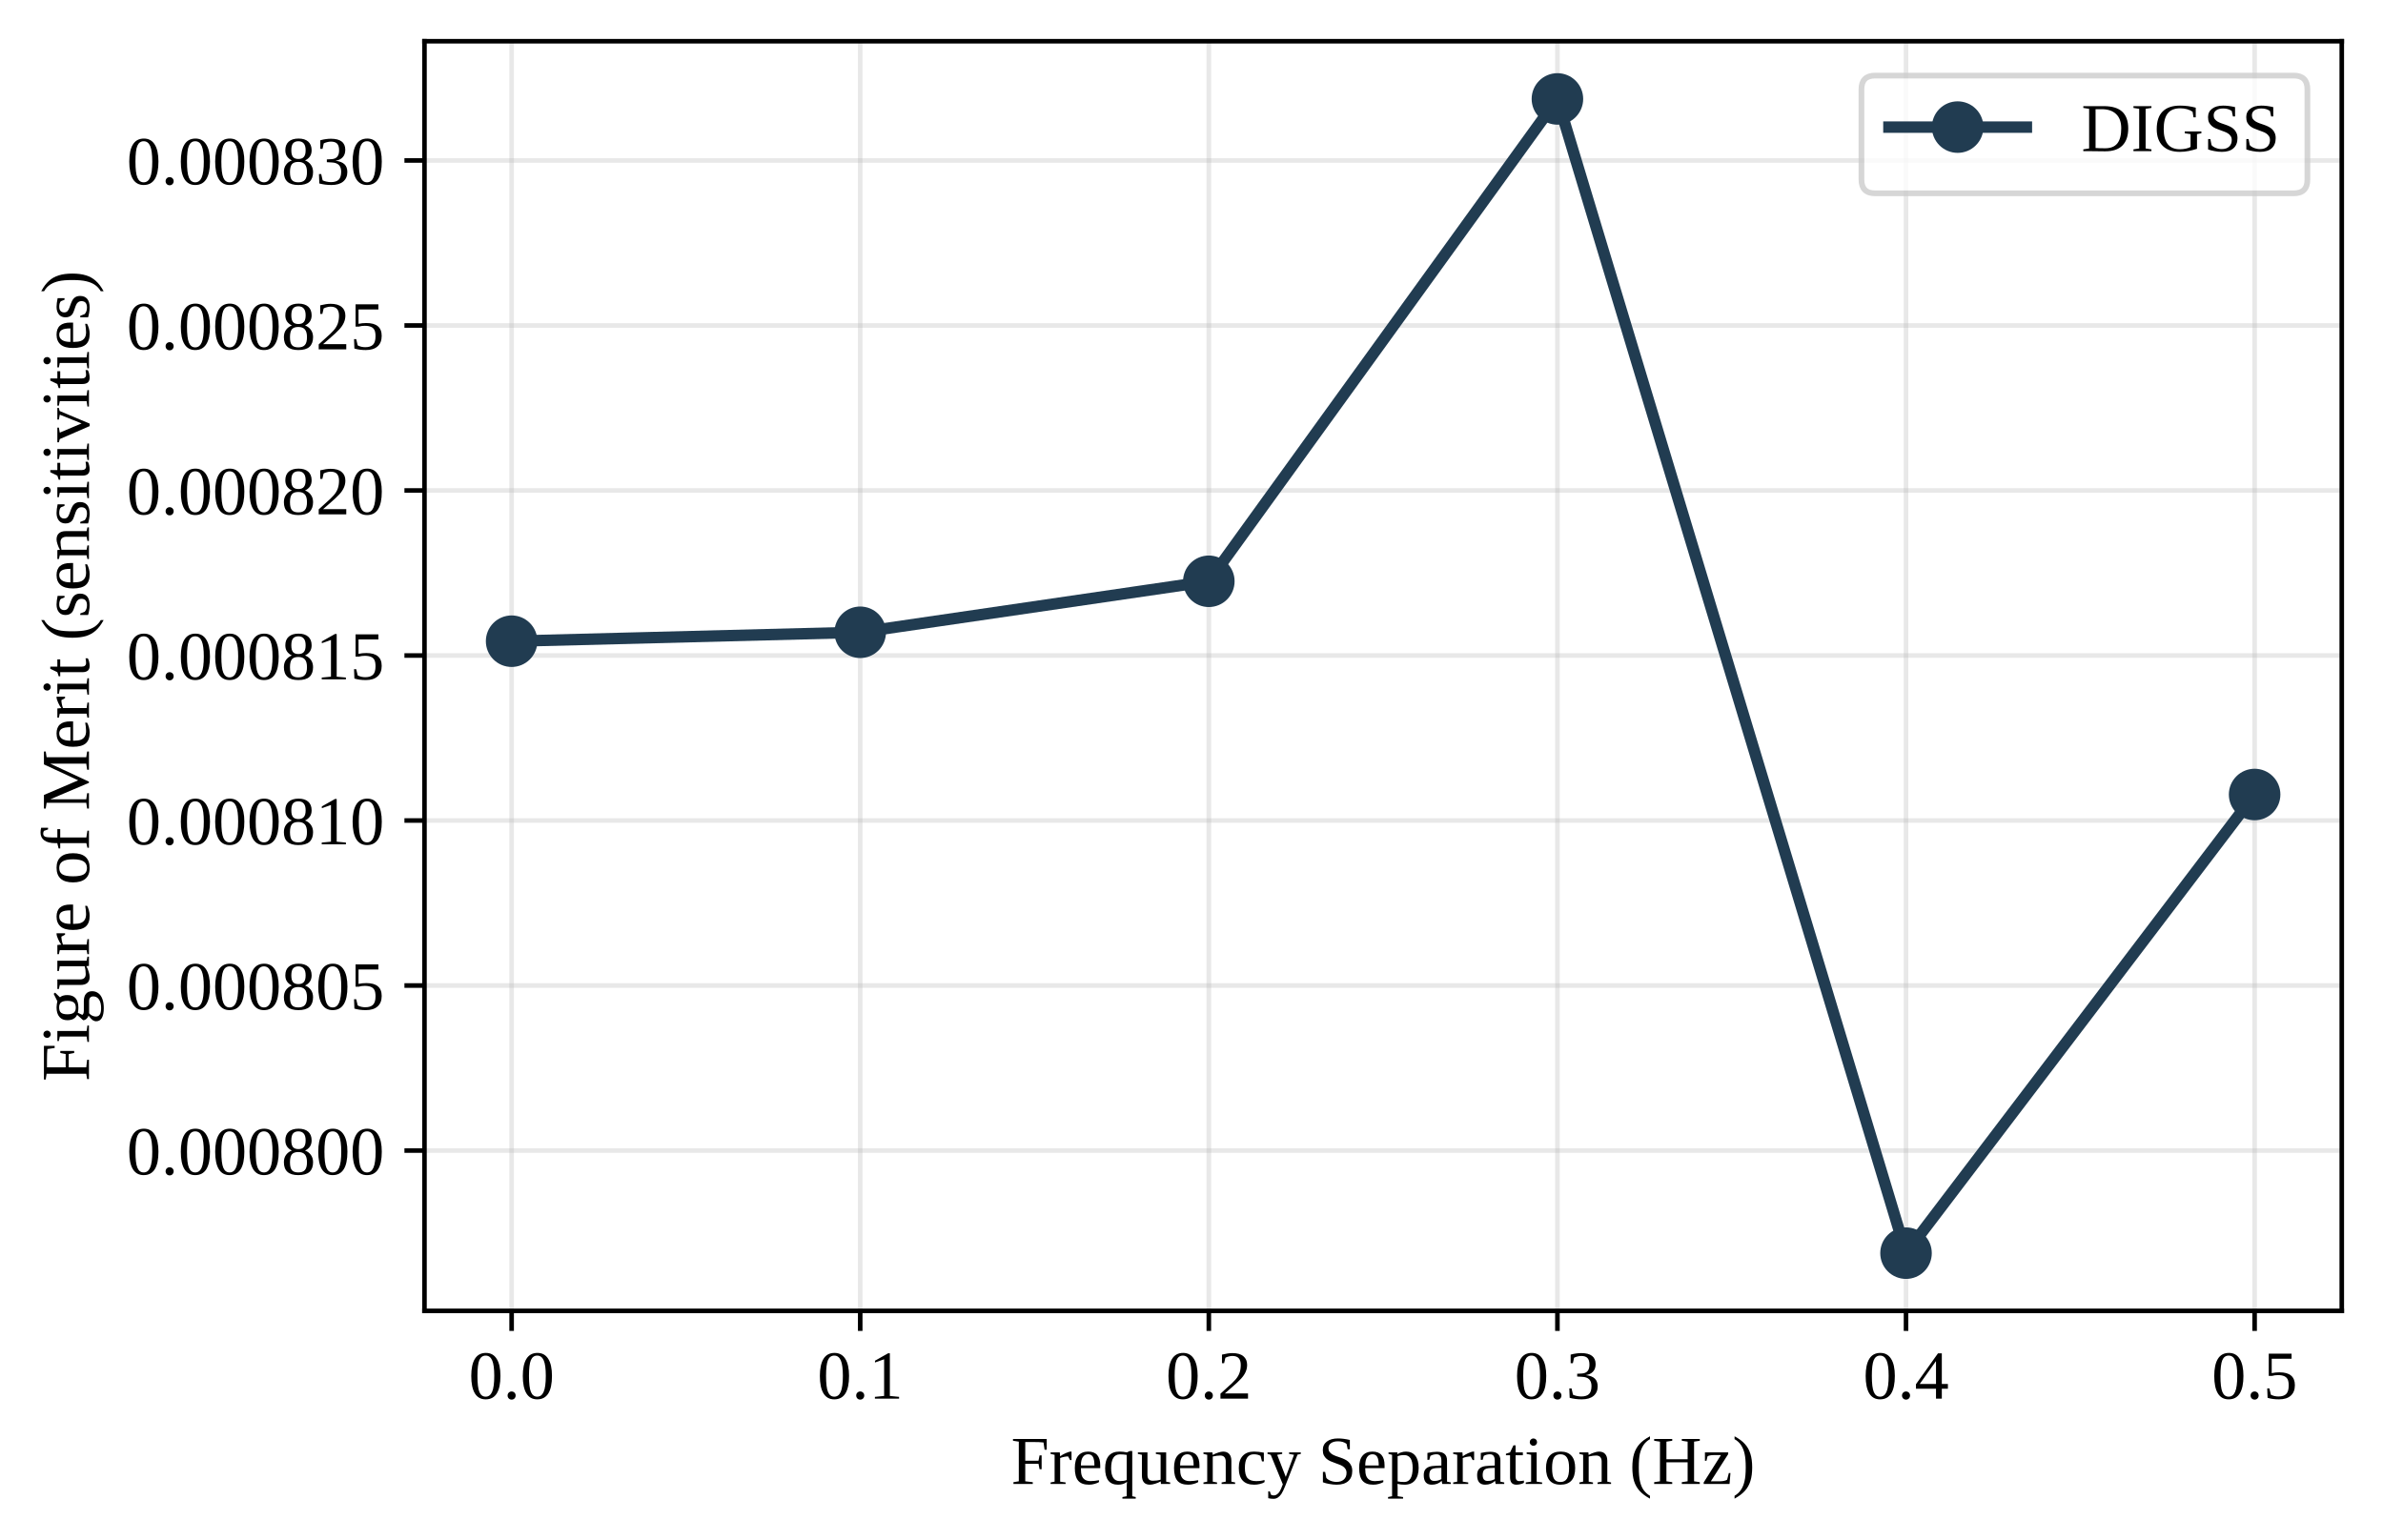
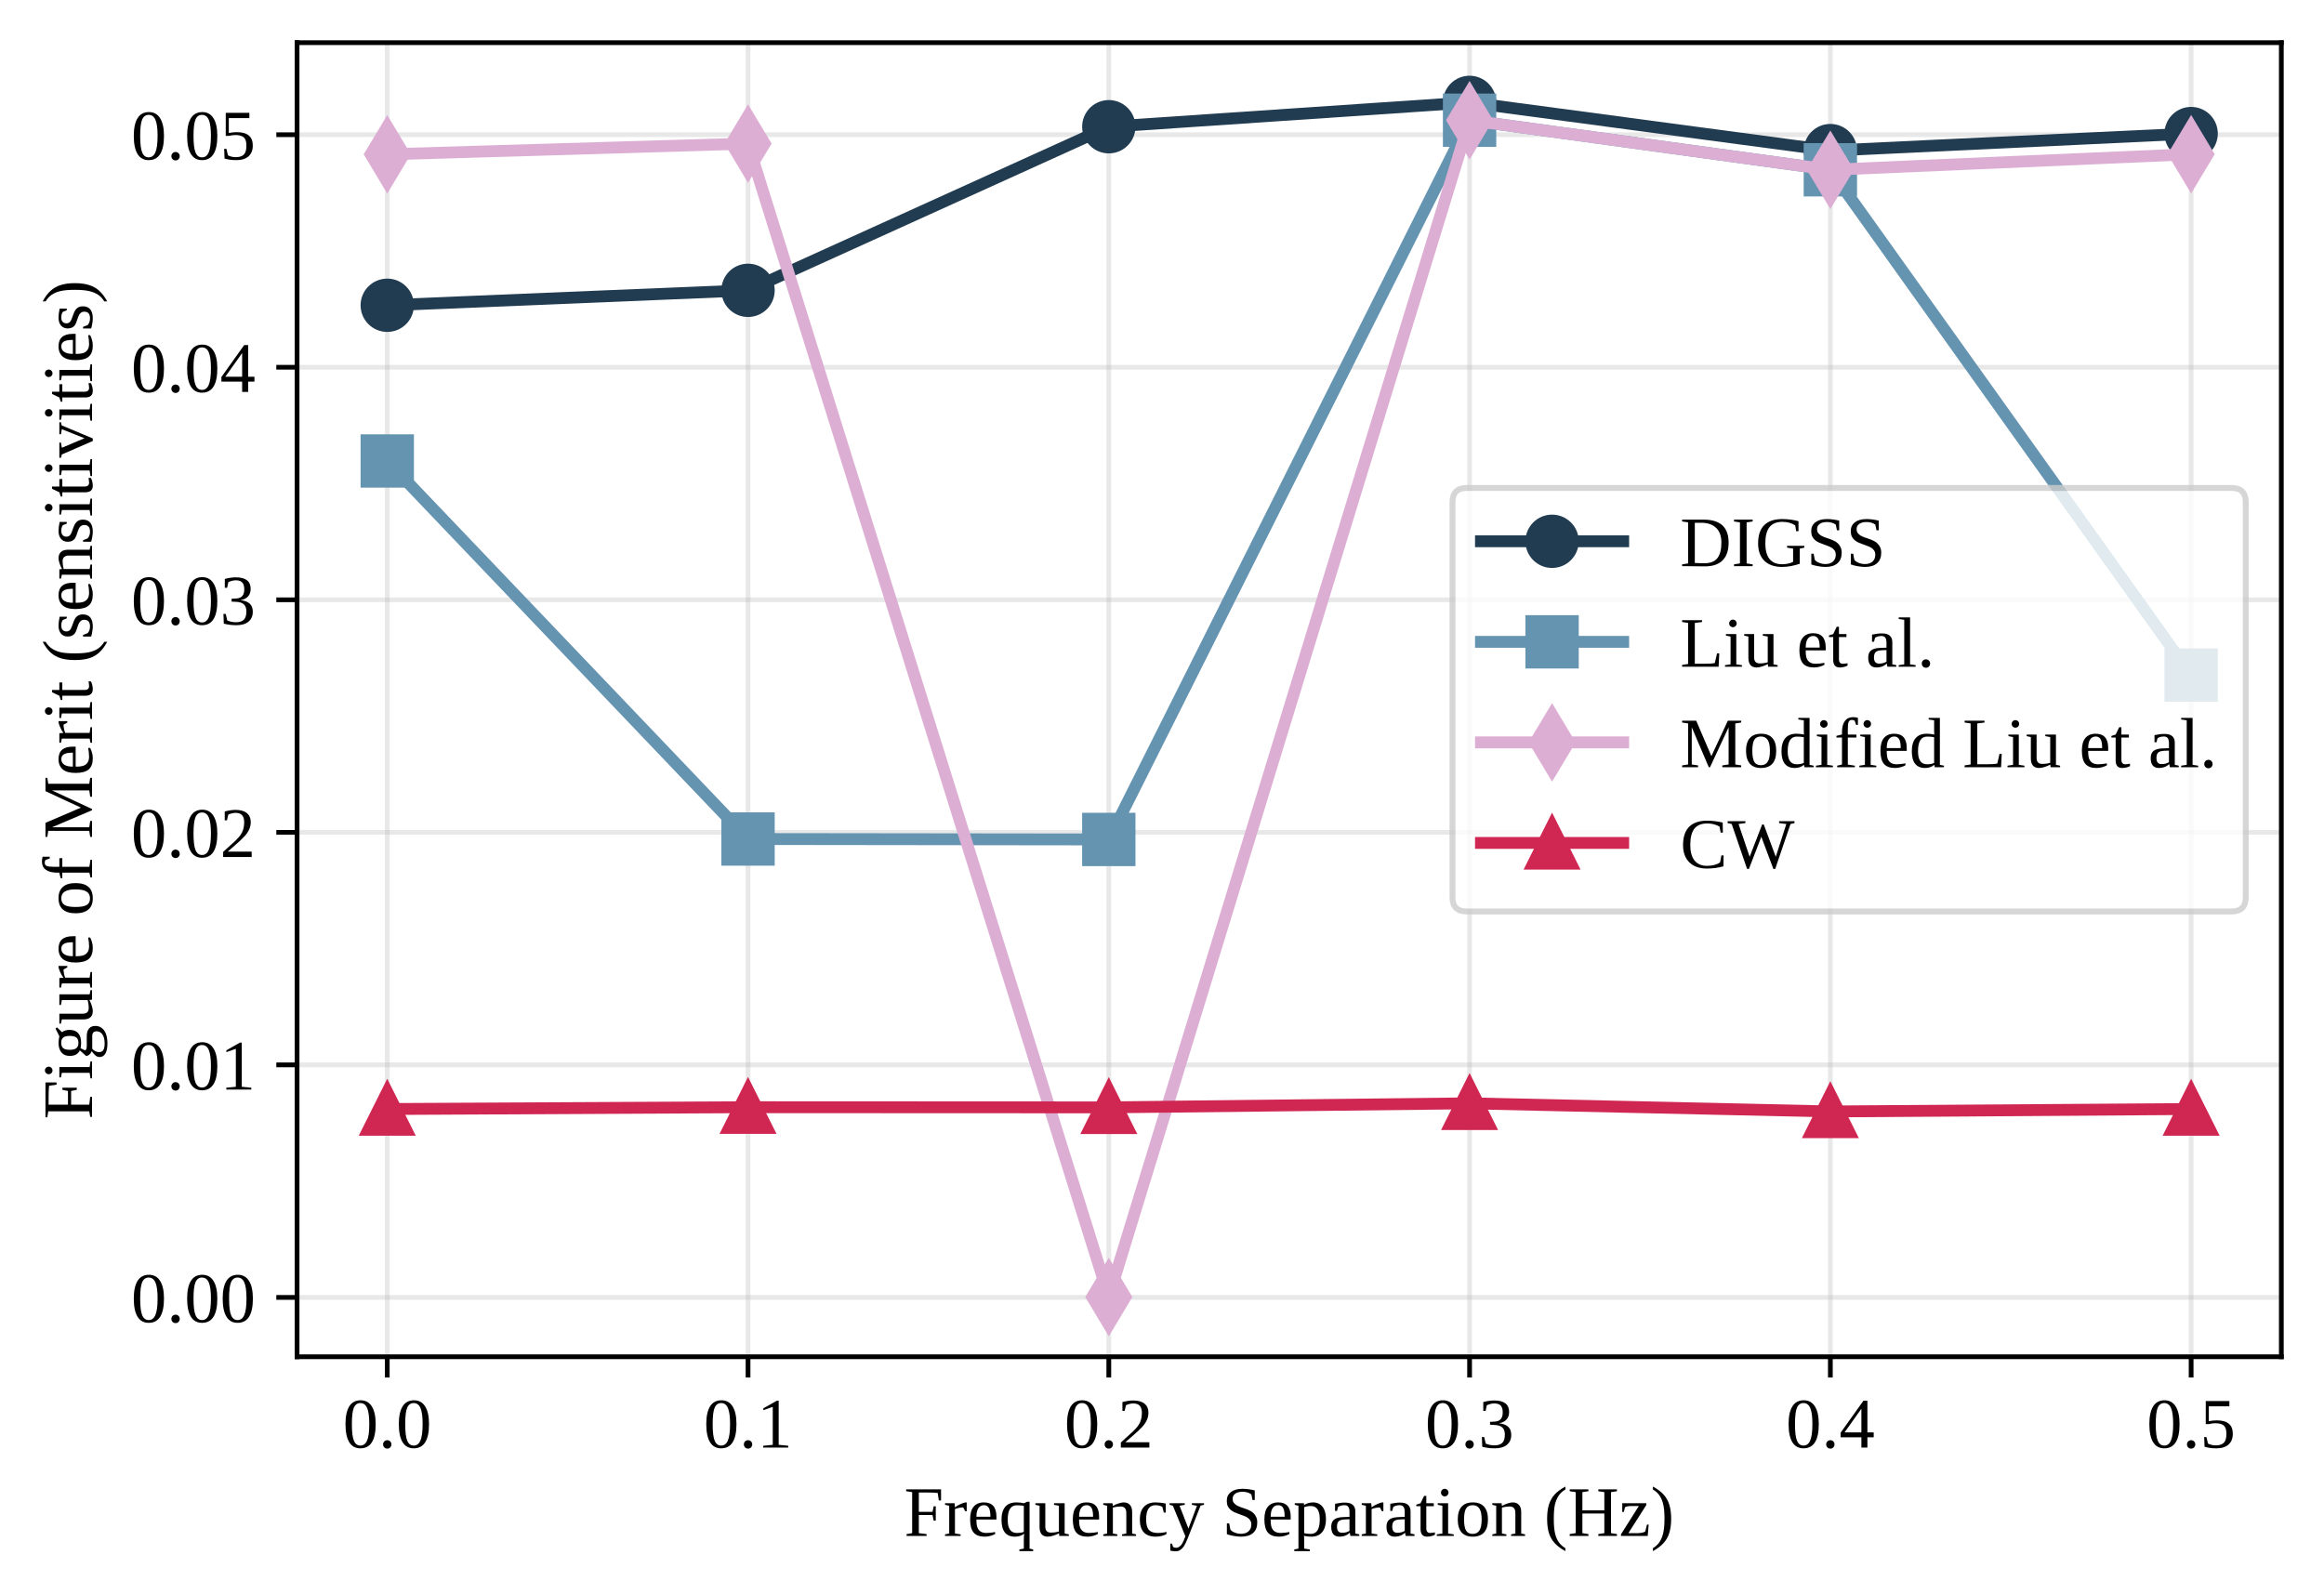
- <svg xmlns="http://www.w3.org/2000/svg" xmlns:xlink="http://www.w3.org/1999/xlink" width="416.122pt" height="268.981pt" viewBox="0 0 416.122 268.981" version="1.1">
+ <svg xmlns="http://www.w3.org/2000/svg" xmlns:xlink="http://www.w3.org/1999/xlink" width="392.122pt" height="268.981pt" viewBox="0 0 392.122 268.981" version="1.1">
  <defs>
    <style type="text/css">*{stroke-linejoin: round; stroke-linecap: butt}</style>
  </defs>
  <g id="figure_1">
    <g id="patch_1">
-       <path d="M 0 268.981  L 416.122 268.981  L 416.122 0  L 0 0  z " style="fill: #ffffff" />
+       <path d="M -0 268.981  L 392.122 268.981  L 392.122 0  L -0 0  z " style="fill: #ffffff" />
    </g>
    <g id="axes_1">
      <g id="patch_2">
-         <path d="M 74.122 228.96  L 408.922 228.96  L 408.922 7.2  L 74.122 7.2  z " style="fill: #ffffff" />
+         <path d="M 50.122 228.96  L 384.922 228.96  L 384.922 7.2  L 50.122 7.2  z " style="fill: #ffffff" />
      </g>
      <g id="matplotlib.axis_1">
        <g id="xtick_1">
          <g id="line2d_1">
-             <path d="M 89.34 228.96  L 89.34 7.2  " clip-path="url(#p9047eb35e5)" style="fill: none; stroke: #b0b0b0; stroke-opacity: 0.3; stroke-width: 0.8; stroke-linecap: square" />
+             <path d="M 65.34 228.96  L 65.34 7.2  " clip-path="url(#pdd66adef39)" style="fill: none; stroke: #b0b0b0; stroke-opacity: 0.3; stroke-width: 0.8; stroke-linecap: square" />
          </g>
          <g id="line2d_2">
            <defs>
-               <path id="me5721ef465" d="M 0 0  L 0 3.5  " style="stroke: #000000; stroke-width: 0.8" />
+               <path id="mc59f25baf8" d="M 0 0  L 0 3.5  " style="stroke: #000000; stroke-width: 0.8" />
            </defs>
            <g>
-               <use xlink:href="#me5721ef465" x="89.34" y="228.96" style="stroke: #000000; stroke-width: 0.8" />
+               <use xlink:href="#mc59f25baf8" x="65.34" y="228.96" style="stroke: #000000; stroke-width: 0.8" />
            </g>
          </g>
          <g id="text_1">
-             <text style="font: 12px 'Times New Roman', 'Times', serif; text-anchor: middle" x="89.34" y="244.292" transform="rotate(-0 89.34006 244.2925)">0.0</text>
+             <text style="font: 12px 'Times New Roman', 'Times', serif; text-anchor: middle" x="65.34" y="244.292" transform="rotate(-0 65.34006 244.2925)">0.0</text>
          </g>
        </g>
        <g id="xtick_2">
          <g id="line2d_3">
-             <path d="M 150.213 228.96  L 150.213 7.2  " clip-path="url(#p9047eb35e5)" style="fill: none; stroke: #b0b0b0; stroke-opacity: 0.3; stroke-width: 0.8; stroke-linecap: square" />
+             <path d="M 126.213 228.96  L 126.213 7.2  " clip-path="url(#pdd66adef39)" style="fill: none; stroke: #b0b0b0; stroke-opacity: 0.3; stroke-width: 0.8; stroke-linecap: square" />
          </g>
          <g id="line2d_4">
            <g>
-               <use xlink:href="#me5721ef465" x="150.213" y="228.96" style="stroke: #000000; stroke-width: 0.8" />
+               <use xlink:href="#mc59f25baf8" x="126.213" y="228.96" style="stroke: #000000; stroke-width: 0.8" />
            </g>
          </g>
          <g id="text_2">
-             <text style="font: 12px 'Times New Roman', 'Times', serif; text-anchor: middle" x="150.213" y="244.292" transform="rotate(-0 150.2128 244.2925)">0.1</text>
+             <text style="font: 12px 'Times New Roman', 'Times', serif; text-anchor: middle" x="126.213" y="244.292" transform="rotate(-0 126.2128 244.2925)">0.1</text>
          </g>
        </g>
        <g id="xtick_3">
          <g id="line2d_5">
-             <path d="M 211.086 228.96  L 211.086 7.2  " clip-path="url(#p9047eb35e5)" style="fill: none; stroke: #b0b0b0; stroke-opacity: 0.3; stroke-width: 0.8; stroke-linecap: square" />
+             <path d="M 187.086 228.96  L 187.086 7.2  " clip-path="url(#pdd66adef39)" style="fill: none; stroke: #b0b0b0; stroke-opacity: 0.3; stroke-width: 0.8; stroke-linecap: square" />
          </g>
          <g id="line2d_6">
            <g>
-               <use xlink:href="#me5721ef465" x="211.086" y="228.96" style="stroke: #000000; stroke-width: 0.8" />
+               <use xlink:href="#mc59f25baf8" x="187.086" y="228.96" style="stroke: #000000; stroke-width: 0.8" />
            </g>
          </g>
          <g id="text_3">
-             <text style="font: 12px 'Times New Roman', 'Times', serif; text-anchor: middle" x="211.086" y="244.292" transform="rotate(-0 211.0855 244.2925)">0.2</text>
+             <text style="font: 12px 'Times New Roman', 'Times', serif; text-anchor: middle" x="187.086" y="244.292" transform="rotate(-0 187.0855 244.2925)">0.2</text>
          </g>
        </g>
        <g id="xtick_4">
          <g id="line2d_7">
-             <path d="M 271.958 228.96  L 271.958 7.2  " clip-path="url(#p9047eb35e5)" style="fill: none; stroke: #b0b0b0; stroke-opacity: 0.3; stroke-width: 0.8; stroke-linecap: square" />
+             <path d="M 247.958 228.96  L 247.958 7.2  " clip-path="url(#pdd66adef39)" style="fill: none; stroke: #b0b0b0; stroke-opacity: 0.3; stroke-width: 0.8; stroke-linecap: square" />
          </g>
          <g id="line2d_8">
            <g>
-               <use xlink:href="#me5721ef465" x="271.958" y="228.96" style="stroke: #000000; stroke-width: 0.8" />
+               <use xlink:href="#mc59f25baf8" x="247.958" y="228.96" style="stroke: #000000; stroke-width: 0.8" />
            </g>
          </g>
          <g id="text_4">
-             <text style="font: 12px 'Times New Roman', 'Times', serif; text-anchor: middle" x="271.958" y="244.292" transform="rotate(-0 271.9582 244.2925)">0.3</text>
+             <text style="font: 12px 'Times New Roman', 'Times', serif; text-anchor: middle" x="247.958" y="244.292" transform="rotate(-0 247.9582 244.2925)">0.3</text>
          </g>
        </g>
        <g id="xtick_5">
          <g id="line2d_9">
-             <path d="M 332.831 228.96  L 332.831 7.2  " clip-path="url(#p9047eb35e5)" style="fill: none; stroke: #b0b0b0; stroke-opacity: 0.3; stroke-width: 0.8; stroke-linecap: square" />
+             <path d="M 308.831 228.96  L 308.831 7.2  " clip-path="url(#pdd66adef39)" style="fill: none; stroke: #b0b0b0; stroke-opacity: 0.3; stroke-width: 0.8; stroke-linecap: square" />
          </g>
          <g id="line2d_10">
            <g>
-               <use xlink:href="#me5721ef465" x="332.831" y="228.96" style="stroke: #000000; stroke-width: 0.8" />
+               <use xlink:href="#mc59f25baf8" x="308.831" y="228.96" style="stroke: #000000; stroke-width: 0.8" />
            </g>
          </g>
          <g id="text_5">
-             <text style="font: 12px 'Times New Roman', 'Times', serif; text-anchor: middle" x="332.831" y="244.292" transform="rotate(-0 332.831 244.2925)">0.4</text>
+             <text style="font: 12px 'Times New Roman', 'Times', serif; text-anchor: middle" x="308.831" y="244.292" transform="rotate(-0 308.831 244.2925)">0.4</text>
          </g>
        </g>
        <g id="xtick_6">
          <g id="line2d_11">
-             <path d="M 393.704 228.96  L 393.704 7.2  " clip-path="url(#p9047eb35e5)" style="fill: none; stroke: #b0b0b0; stroke-opacity: 0.3; stroke-width: 0.8; stroke-linecap: square" />
+             <path d="M 369.704 228.96  L 369.704 7.2  " clip-path="url(#pdd66adef39)" style="fill: none; stroke: #b0b0b0; stroke-opacity: 0.3; stroke-width: 0.8; stroke-linecap: square" />
          </g>
          <g id="line2d_12">
            <g>
-               <use xlink:href="#me5721ef465" x="393.704" y="228.96" style="stroke: #000000; stroke-width: 0.8" />
+               <use xlink:href="#mc59f25baf8" x="369.704" y="228.96" style="stroke: #000000; stroke-width: 0.8" />
            </g>
          </g>
          <g id="text_6">
-             <text style="font: 12px 'Times New Roman', 'Times', serif; text-anchor: middle" x="393.704" y="244.292" transform="rotate(-0 393.7037 244.2925)">0.5</text>
+             <text style="font: 12px 'Times New Roman', 'Times', serif; text-anchor: middle" x="369.704" y="244.292" transform="rotate(-0 369.7037 244.2925)">0.5</text>
          </g>
        </g>
        <g id="text_7">
-           <text style="font: 12px 'Times New Roman', 'Times', serif; text-anchor: middle" x="241.522" y="259.192" transform="rotate(-0 241.5219 259.1919)">Frequency Separation (Hz)</text>
+           <text style="font: 12px 'Times New Roman', 'Times', serif; text-anchor: middle" x="217.522" y="259.192" transform="rotate(-0 217.5219 259.1919)">Frequency Separation (Hz)</text>
        </g>
      </g>
      <g id="matplotlib.axis_2">
        <g id="ytick_1">
          <g id="line2d_13">
-             <path d="M 74.122 200.958  L 408.922 200.958  " clip-path="url(#p9047eb35e5)" style="fill: none; stroke: #b0b0b0; stroke-opacity: 0.3; stroke-width: 0.8; stroke-linecap: square" />
+             <path d="M 50.122 218.947  L 384.922 218.947  " clip-path="url(#pdd66adef39)" style="fill: none; stroke: #b0b0b0; stroke-opacity: 0.3; stroke-width: 0.8; stroke-linecap: square" />
          </g>
          <g id="line2d_14">
            <defs>
-               <path id="mae7bb2af04" d="M 0 0  L -3.5 0  " style="stroke: #000000; stroke-width: 0.8" />
+               <path id="m6a0c31d71b" d="M 0 0  L -3.5 0  " style="stroke: #000000; stroke-width: 0.8" />
            </defs>
            <g>
-               <use xlink:href="#mae7bb2af04" x="74.122" y="200.958" style="stroke: #000000; stroke-width: 0.8" />
+               <use xlink:href="#m6a0c31d71b" x="50.122" y="218.947" style="stroke: #000000; stroke-width: 0.8" />
            </g>
          </g>
          <g id="text_8">
-             <text style="font: 12px 'Times New Roman', 'Times', serif; text-anchor: end" x="67.122" y="205.124" transform="rotate(-0 67.12188 205.1241)">0.000800</text>
+             <text style="font: 12px 'Times New Roman', 'Times', serif; text-anchor: end" x="43.122" y="223.113" transform="rotate(-0 43.12188 223.1129)">0.00</text>
          </g>
        </g>
        <g id="ytick_2">
          <g id="line2d_15">
-             <path d="M 74.122 172.136  L 408.922 172.136  " clip-path="url(#p9047eb35e5)" style="fill: none; stroke: #b0b0b0; stroke-opacity: 0.3; stroke-width: 0.8; stroke-linecap: square" />
+             <path d="M 50.122 179.704  L 384.922 179.704  " clip-path="url(#pdd66adef39)" style="fill: none; stroke: #b0b0b0; stroke-opacity: 0.3; stroke-width: 0.8; stroke-linecap: square" />
          </g>
          <g id="line2d_16">
            <g>
-               <use xlink:href="#mae7bb2af04" x="74.122" y="172.136" style="stroke: #000000; stroke-width: 0.8" />
+               <use xlink:href="#m6a0c31d71b" x="50.122" y="179.704" style="stroke: #000000; stroke-width: 0.8" />
            </g>
          </g>
          <g id="text_9">
-             <text style="font: 12px 'Times New Roman', 'Times', serif; text-anchor: end" x="67.122" y="176.302" transform="rotate(-0 67.12188 176.302)">0.000805</text>
+             <text style="font: 12px 'Times New Roman', 'Times', serif; text-anchor: end" x="43.122" y="183.87" transform="rotate(-0 43.12188 183.8699)">0.01</text>
          </g>
        </g>
        <g id="ytick_3">
          <g id="line2d_17">
-             <path d="M 74.122 143.314  L 408.922 143.314  " clip-path="url(#p9047eb35e5)" style="fill: none; stroke: #b0b0b0; stroke-opacity: 0.3; stroke-width: 0.8; stroke-linecap: square" />
+             <path d="M 50.122 140.461  L 384.922 140.461  " clip-path="url(#pdd66adef39)" style="fill: none; stroke: #b0b0b0; stroke-opacity: 0.3; stroke-width: 0.8; stroke-linecap: square" />
          </g>
          <g id="line2d_18">
            <g>
-               <use xlink:href="#mae7bb2af04" x="74.122" y="143.314" style="stroke: #000000; stroke-width: 0.8" />
+               <use xlink:href="#m6a0c31d71b" x="50.122" y="140.461" style="stroke: #000000; stroke-width: 0.8" />
            </g>
          </g>
          <g id="text_10">
-             <text style="font: 12px 'Times New Roman', 'Times', serif; text-anchor: end" x="67.122" y="147.48" transform="rotate(-0 67.12188 147.4798)">0.000810</text>
+             <text style="font: 12px 'Times New Roman', 'Times', serif; text-anchor: end" x="43.122" y="144.627" transform="rotate(-0 43.12188 144.6268)">0.02</text>
          </g>
        </g>
        <g id="ytick_4">
          <g id="line2d_19">
-             <path d="M 74.122 114.491  L 408.922 114.491  " clip-path="url(#p9047eb35e5)" style="fill: none; stroke: #b0b0b0; stroke-opacity: 0.3; stroke-width: 0.8; stroke-linecap: square" />
+             <path d="M 50.122 101.218  L 384.922 101.218  " clip-path="url(#pdd66adef39)" style="fill: none; stroke: #b0b0b0; stroke-opacity: 0.3; stroke-width: 0.8; stroke-linecap: square" />
          </g>
          <g id="line2d_20">
            <g>
-               <use xlink:href="#mae7bb2af04" x="74.122" y="114.491" style="stroke: #000000; stroke-width: 0.8" />
+               <use xlink:href="#m6a0c31d71b" x="50.122" y="101.218" style="stroke: #000000; stroke-width: 0.8" />
            </g>
          </g>
          <g id="text_11">
-             <text style="font: 12px 'Times New Roman', 'Times', serif; text-anchor: end" x="67.122" y="118.658" transform="rotate(-0 67.12188 118.6576)">0.000815</text>
+             <text style="font: 12px 'Times New Roman', 'Times', serif; text-anchor: end" x="43.122" y="105.384" transform="rotate(-0 43.12188 105.3838)">0.03</text>
          </g>
        </g>
        <g id="ytick_5">
          <g id="line2d_21">
-             <path d="M 74.122 85.669  L 408.922 85.669  " clip-path="url(#p9047eb35e5)" style="fill: none; stroke: #b0b0b0; stroke-opacity: 0.3; stroke-width: 0.8; stroke-linecap: square" />
+             <path d="M 50.122 61.975  L 384.922 61.975  " clip-path="url(#pdd66adef39)" style="fill: none; stroke: #b0b0b0; stroke-opacity: 0.3; stroke-width: 0.8; stroke-linecap: square" />
          </g>
          <g id="line2d_22">
            <g>
-               <use xlink:href="#mae7bb2af04" x="74.122" y="85.669" style="stroke: #000000; stroke-width: 0.8" />
+               <use xlink:href="#m6a0c31d71b" x="50.122" y="61.975" style="stroke: #000000; stroke-width: 0.8" />
            </g>
          </g>
          <g id="text_12">
-             <text style="font: 12px 'Times New Roman', 'Times', serif; text-anchor: end" x="67.122" y="89.835" transform="rotate(-0 67.12188 89.83545)">0.000820</text>
+             <text style="font: 12px 'Times New Roman', 'Times', serif; text-anchor: end" x="43.122" y="66.141" transform="rotate(-0 43.12188 66.14076)">0.04</text>
          </g>
        </g>
        <g id="ytick_6">
          <g id="line2d_23">
-             <path d="M 74.122 56.847  L 408.922 56.847  " clip-path="url(#p9047eb35e5)" style="fill: none; stroke: #b0b0b0; stroke-opacity: 0.3; stroke-width: 0.8; stroke-linecap: square" />
+             <path d="M 50.122 22.731  L 384.922 22.731  " clip-path="url(#pdd66adef39)" style="fill: none; stroke: #b0b0b0; stroke-opacity: 0.3; stroke-width: 0.8; stroke-linecap: square" />
          </g>
          <g id="line2d_24">
            <g>
-               <use xlink:href="#mae7bb2af04" x="74.122" y="56.847" style="stroke: #000000; stroke-width: 0.8" />
+               <use xlink:href="#m6a0c31d71b" x="50.122" y="22.731" style="stroke: #000000; stroke-width: 0.8" />
            </g>
          </g>
          <g id="text_13">
-             <text style="font: 12px 'Times New Roman', 'Times', serif; text-anchor: end" x="67.122" y="61.013" transform="rotate(-0 67.12188 61.01328)">0.000825</text>
-           </g>
-         </g>
-         <g id="ytick_7">
-           <g id="line2d_25">
-             <path d="M 74.122 28.025  L 408.922 28.025  " clip-path="url(#p9047eb35e5)" style="fill: none; stroke: #b0b0b0; stroke-opacity: 0.3; stroke-width: 0.8; stroke-linecap: square" />
-           </g>
-           <g id="line2d_26">
-             <g>
-               <use xlink:href="#mae7bb2af04" x="74.122" y="28.025" style="stroke: #000000; stroke-width: 0.8" />
-             </g>
-           </g>
-           <g id="text_14">
-             <text style="font: 12px 'Times New Roman', 'Times', serif; text-anchor: end" x="67.122" y="32.191" transform="rotate(-0 67.12188 32.19111)">0.000830</text>
-           </g>
-         </g>
-         <g id="text_15">
+             <text style="font: 12px 'Times New Roman', 'Times', serif; text-anchor: end" x="43.122" y="26.898" transform="rotate(-0 43.12188 26.89772)">0.05</text>
+           </g>
+         </g>
+         <g id="text_14">
          <text style="font: 12px 'Times New Roman', 'Times', serif; text-anchor: middle" x="15.533" y="118.08" transform="rotate(-90 15.5325 118.08)">Figure of Merit (sensitivities)</text>
        </g>
      </g>
+       <g id="line2d_25">
+         <path d="M 65.34 51.516  L 126.213 48.995  L 187.086 21.386  L 247.958 17.28  L 308.831 25.414  L 369.704 22.539  " clip-path="url(#pdd66adef39)" style="fill: none; stroke: #213c51; stroke-width: 2; stroke-linecap: square" />
+         <defs>
+           <path id="m2d838d7d11" d="M 0 4  C 1.061 4 2.078 3.579 2.828 2.828  C 3.579 2.078 4 1.061 4 0  C 4 -1.061 3.579 -2.078 2.828 -2.828  C 2.078 -3.579 1.061 -4 0 -4  C -1.061 -4 -2.078 -3.579 -2.828 -2.828  C -3.579 -2.078 -4 -1.061 -4 0  C -4 1.061 -3.579 2.078 -2.828 2.828  C -2.078 3.579 -1.061 4 0 4  z " style="stroke: #213c51" />
+         </defs>
+         <g clip-path="url(#pdd66adef39)">
+           <use xlink:href="#m2d838d7d11" x="65.34" y="51.516" style="fill: #213c51; stroke: #213c51" />
+           <use xlink:href="#m2d838d7d11" x="126.213" y="48.995" style="fill: #213c51; stroke: #213c51" />
+           <use xlink:href="#m2d838d7d11" x="187.086" y="21.386" style="fill: #213c51; stroke: #213c51" />
+           <use xlink:href="#m2d838d7d11" x="247.958" y="17.28" style="fill: #213c51; stroke: #213c51" />
+           <use xlink:href="#m2d838d7d11" x="308.831" y="25.414" style="fill: #213c51; stroke: #213c51" />
+           <use xlink:href="#m2d838d7d11" x="369.704" y="22.539" style="fill: #213c51; stroke: #213c51" />
+         </g>
+       </g>
+       <g id="line2d_26">
+         <path d="M 65.34 77.791  L 126.213 141.588  L 187.086 141.662  L 247.958 20.289  L 308.831 28.651  L 369.704 113.929  " clip-path="url(#pdd66adef39)" style="fill: none; stroke: #6594b1; stroke-width: 2; stroke-linecap: square" />
+         <defs>
+           <path id="m68536d0aa3" d="M -4 4  L 4 4  L 4 -4  L -4 -4  z " style="stroke: #6594b1; stroke-linejoin: miter" />
+         </defs>
+         <g clip-path="url(#pdd66adef39)">
+           <use xlink:href="#m68536d0aa3" x="65.34" y="77.791" style="fill: #6594b1; stroke: #6594b1; stroke-linejoin: miter" />
+           <use xlink:href="#m68536d0aa3" x="126.213" y="141.588" style="fill: #6594b1; stroke: #6594b1; stroke-linejoin: miter" />
+           <use xlink:href="#m68536d0aa3" x="187.086" y="141.662" style="fill: #6594b1; stroke: #6594b1; stroke-linejoin: miter" />
+           <use xlink:href="#m68536d0aa3" x="247.958" y="20.289" style="fill: #6594b1; stroke: #6594b1; stroke-linejoin: miter" />
+           <use xlink:href="#m68536d0aa3" x="308.831" y="28.651" style="fill: #6594b1; stroke: #6594b1; stroke-linejoin: miter" />
+           <use xlink:href="#m68536d0aa3" x="369.704" y="113.929" style="fill: #6594b1; stroke: #6594b1; stroke-linejoin: miter" />
+         </g>
+       </g>
      <g id="line2d_27">
-         <path d="M 89.34 111.994  L 150.213 110.436  L 211.086 101.53  L 271.958 17.28  L 332.831 218.88  L 393.704 138.771  " clip-path="url(#p9047eb35e5)" style="fill: none; stroke: #213c51; stroke-width: 2; stroke-linecap: square" />
+         <path d="M 65.34 26.041  L 126.213 24.232  L 187.086 218.88  L 247.958 20.289  L 308.831 28.651  L 369.704 26.022  " clip-path="url(#pdd66adef39)" style="fill: none; stroke: #ddaed3; stroke-width: 2; stroke-linecap: square" />
        <defs>
-           <path id="m636c65d0ff" d="M 0 4  C 1.061 4 2.078 3.579 2.828 2.828  C 3.579 2.078 4 1.061 4 0  C 4 -1.061 3.579 -2.078 2.828 -2.828  C 2.078 -3.579 1.061 -4 0 -4  C -1.061 -4 -2.078 -3.579 -2.828 -2.828  C -3.579 -2.078 -4 -1.061 -4 0  C -4 1.061 -3.579 2.078 -2.828 2.828  C -2.078 3.579 -1.061 4 0 4  z " style="stroke: #213c51" />
+           <path id="m22501f516f" d="M -0 5.657  L 3.394 0  L 0 -5.657  L -3.394 -0  z " style="stroke: #ddaed3; stroke-linejoin: miter" />
        </defs>
-         <g clip-path="url(#p9047eb35e5)">
-           <use xlink:href="#m636c65d0ff" x="89.34" y="111.994" style="fill: #213c51; stroke: #213c51" />
-           <use xlink:href="#m636c65d0ff" x="150.213" y="110.436" style="fill: #213c51; stroke: #213c51" />
-           <use xlink:href="#m636c65d0ff" x="211.086" y="101.53" style="fill: #213c51; stroke: #213c51" />
-           <use xlink:href="#m636c65d0ff" x="271.958" y="17.28" style="fill: #213c51; stroke: #213c51" />
-           <use xlink:href="#m636c65d0ff" x="332.831" y="218.88" style="fill: #213c51; stroke: #213c51" />
-           <use xlink:href="#m636c65d0ff" x="393.704" y="138.771" style="fill: #213c51; stroke: #213c51" />
+         <g clip-path="url(#pdd66adef39)">
+           <use xlink:href="#m22501f516f" x="65.34" y="26.041" style="fill: #ddaed3; stroke: #ddaed3; stroke-linejoin: miter" />
+           <use xlink:href="#m22501f516f" x="126.213" y="24.232" style="fill: #ddaed3; stroke: #ddaed3; stroke-linejoin: miter" />
+           <use xlink:href="#m22501f516f" x="187.086" y="218.88" style="fill: #ddaed3; stroke: #ddaed3; stroke-linejoin: miter" />
+           <use xlink:href="#m22501f516f" x="247.958" y="20.289" style="fill: #ddaed3; stroke: #ddaed3; stroke-linejoin: miter" />
+           <use xlink:href="#m22501f516f" x="308.831" y="28.651" style="fill: #ddaed3; stroke: #ddaed3; stroke-linejoin: miter" />
+           <use xlink:href="#m22501f516f" x="369.704" y="26.022" style="fill: #ddaed3; stroke: #ddaed3; stroke-linejoin: miter" />
+         </g>
+       </g>
+       <g id="line2d_28">
+         <path d="M 65.34 187.154  L 126.213 186.848  L 187.086 186.875  L 247.958 186.192  L 308.831 187.563  L 369.704 187.154  " clip-path="url(#pdd66adef39)" style="fill: none; stroke: #d02752; stroke-width: 2; stroke-linecap: square" />
+         <defs>
+           <path id="m0031b19431" d="M 0 -4  L -4 4  L 4 4  z " style="stroke: #d02752; stroke-linejoin: miter" />
+         </defs>
+         <g clip-path="url(#pdd66adef39)">
+           <use xlink:href="#m0031b19431" x="65.34" y="187.154" style="fill: #d02752; stroke: #d02752; stroke-linejoin: miter" />
+           <use xlink:href="#m0031b19431" x="126.213" y="186.848" style="fill: #d02752; stroke: #d02752; stroke-linejoin: miter" />
+           <use xlink:href="#m0031b19431" x="187.086" y="186.875" style="fill: #d02752; stroke: #d02752; stroke-linejoin: miter" />
+           <use xlink:href="#m0031b19431" x="247.958" y="186.192" style="fill: #d02752; stroke: #d02752; stroke-linejoin: miter" />
+           <use xlink:href="#m0031b19431" x="308.831" y="187.563" style="fill: #d02752; stroke: #d02752; stroke-linejoin: miter" />
+           <use xlink:href="#m0031b19431" x="369.704" y="187.154" style="fill: #d02752; stroke: #d02752; stroke-linejoin: miter" />
        </g>
      </g>
      <g id="patch_3">
-         <path d="M 74.122 228.96  L 74.122 7.2  " style="fill: none; stroke: #000000; stroke-width: 0.8; stroke-linejoin: miter; stroke-linecap: square" />
+         <path d="M 50.122 228.96  L 50.122 7.2  " style="fill: none; stroke: #000000; stroke-width: 0.8; stroke-linejoin: miter; stroke-linecap: square" />
      </g>
      <g id="patch_4">
-         <path d="M 408.922 228.96  L 408.922 7.2  " style="fill: none; stroke: #000000; stroke-width: 0.8; stroke-linejoin: miter; stroke-linecap: square" />
+         <path d="M 384.922 228.96  L 384.922 7.2  " style="fill: none; stroke: #000000; stroke-width: 0.8; stroke-linejoin: miter; stroke-linecap: square" />
      </g>
      <g id="patch_5">
-         <path d="M 74.122 228.96  L 408.922 228.96  " style="fill: none; stroke: #000000; stroke-width: 0.8; stroke-linejoin: miter; stroke-linecap: square" />
+         <path d="M 50.122 228.96  L 384.922 228.96  " style="fill: none; stroke: #000000; stroke-width: 0.8; stroke-linejoin: miter; stroke-linecap: square" />
      </g>
      <g id="patch_6">
-         <path d="M 74.122 7.2  L 408.922 7.2  " style="fill: none; stroke: #000000; stroke-width: 0.8; stroke-linejoin: miter; stroke-linecap: square" />
+         <path d="M 50.122 7.2  L 384.922 7.2  " style="fill: none; stroke: #000000; stroke-width: 0.8; stroke-linejoin: miter; stroke-linecap: square" />
      </g>
      <g id="legend_1">
        <g id="patch_7">
-           <path d="M 327.447 33.767  L 400.522 33.767  Q 402.922 33.767 402.922 31.367  L 402.922 15.6  Q 402.922 13.2 400.522 13.2  L 327.447 13.2  Q 325.048 13.2 325.048 15.6  L 325.048 31.367  Q 325.048 33.767 327.447 33.767  z " style="fill: #ffffff; opacity: 0.8; stroke: #cccccc; stroke-linejoin: miter" />
-         </g>
-         <g id="line2d_28">
-           <path d="M 329.848 22.2  L 341.848 22.2  L 353.848 22.2  " style="fill: none; stroke: #213c51; stroke-width: 2; stroke-linecap: square" />
+           <path d="M 247.477 153.814  L 376.522 153.814  Q 378.922 153.814 378.922 151.414  L 378.922 84.746  Q 378.922 82.346 376.522 82.346  L 247.477 82.346  Q 245.077 82.346 245.077 84.746  L 245.077 151.414  Q 245.077 153.814 247.477 153.814  z " style="fill: #ffffff; opacity: 0.8; stroke: #cccccc; stroke-linejoin: miter" />
+         </g>
+         <g id="line2d_29">
+           <path d="M 249.877 91.346  L 261.877 91.346  L 273.877 91.346  " style="fill: none; stroke: #213c51; stroke-width: 2; stroke-linecap: square" />
          <g>
-             <use xlink:href="#m636c65d0ff" x="341.848" y="22.2" style="fill: #213c51; stroke: #213c51" />
+             <use xlink:href="#m2d838d7d11" x="261.877" y="91.346" style="fill: #213c51; stroke: #213c51" />
+           </g>
+         </g>
+         <g id="text_15">
+           <text style="font: 12px 'Times New Roman', 'Times', serif; text-anchor: start" x="283.477" y="95.546" transform="rotate(-0 283.4769 95.54625)">DIGSS</text>
+         </g>
+         <g id="line2d_30">
+           <path d="M 249.877 108.313  L 261.877 108.313  L 273.877 108.313  " style="fill: none; stroke: #6594b1; stroke-width: 2; stroke-linecap: square" />
+           <g>
+             <use xlink:href="#m68536d0aa3" x="261.877" y="108.313" style="fill: #6594b1; stroke: #6594b1; stroke-linejoin: miter" />
          </g>
        </g>
        <g id="text_16">
-           <text style="font: 12px 'Times New Roman', 'Times', serif; text-anchor: start" x="363.447" y="26.4" transform="rotate(-0 363.4475 26.4)">DIGSS</text>
+           <text style="font: 12px 'Times New Roman', 'Times', serif; text-anchor: start" x="283.477" y="112.513" transform="rotate(-0 283.4769 112.5131)">Liu et al.</text>
+         </g>
+         <g id="line2d_31">
+           <path d="M 249.877 125.28  L 261.877 125.28  L 273.877 125.28  " style="fill: none; stroke: #ddaed3; stroke-width: 2; stroke-linecap: square" />
+           <g>
+             <use xlink:href="#m22501f516f" x="261.877" y="125.28" style="fill: #ddaed3; stroke: #ddaed3; stroke-linejoin: miter" />
+           </g>
+         </g>
+         <g id="text_17">
+           <text style="font: 12px 'Times New Roman', 'Times', serif; text-anchor: start" x="283.477" y="129.48" transform="rotate(-0 283.4769 129.48)">Modified Liu et al.</text>
+         </g>
+         <g id="line2d_32">
+           <path d="M 249.877 142.247  L 261.877 142.247  L 273.877 142.247  " style="fill: none; stroke: #d02752; stroke-width: 2; stroke-linecap: square" />
+           <g>
+             <use xlink:href="#m0031b19431" x="261.877" y="142.247" style="fill: #d02752; stroke: #d02752; stroke-linejoin: miter" />
+           </g>
+         </g>
+         <g id="text_18">
+           <text style="font: 12px 'Times New Roman', 'Times', serif; text-anchor: start" x="283.477" y="146.447" transform="rotate(-0 283.4769 146.4469)">CW</text>
        </g>
      </g>
    </g>
  </g>
  <defs>
-     <clipPath id="p9047eb35e5">
-       <rect x="74.122" y="7.2" width="334.8" height="221.76" />
+     <clipPath id="pdd66adef39">
+       <rect x="50.122" y="7.2" width="334.8" height="221.76" />
    </clipPath>
  </defs>
</svg>
